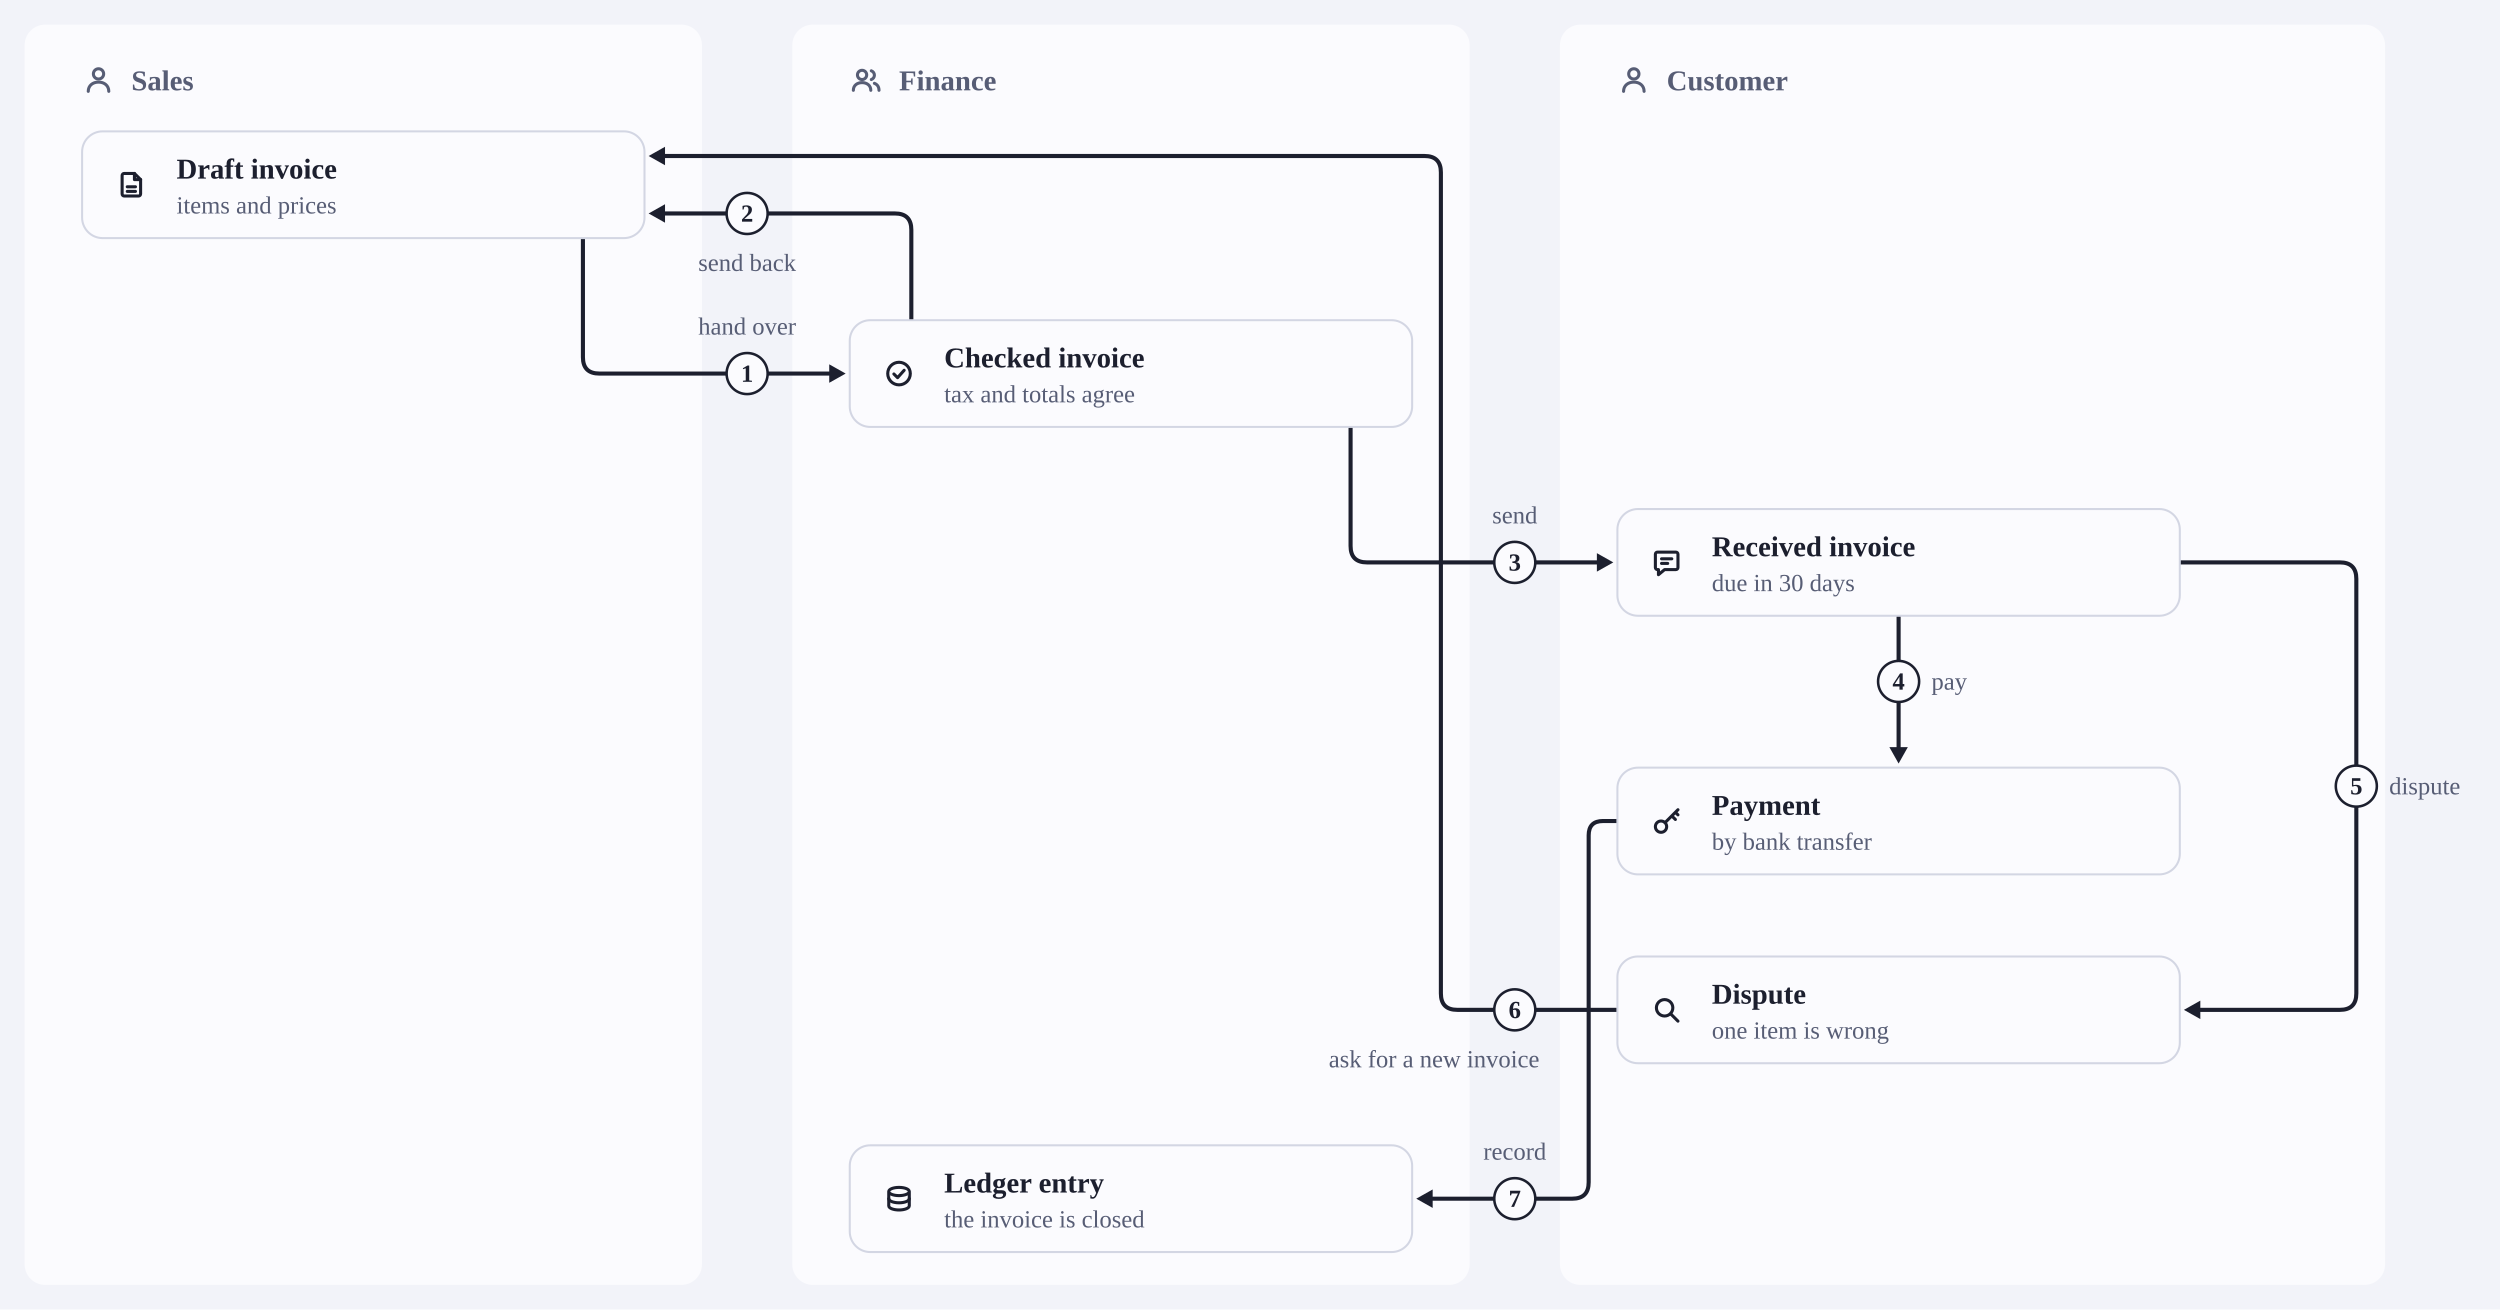
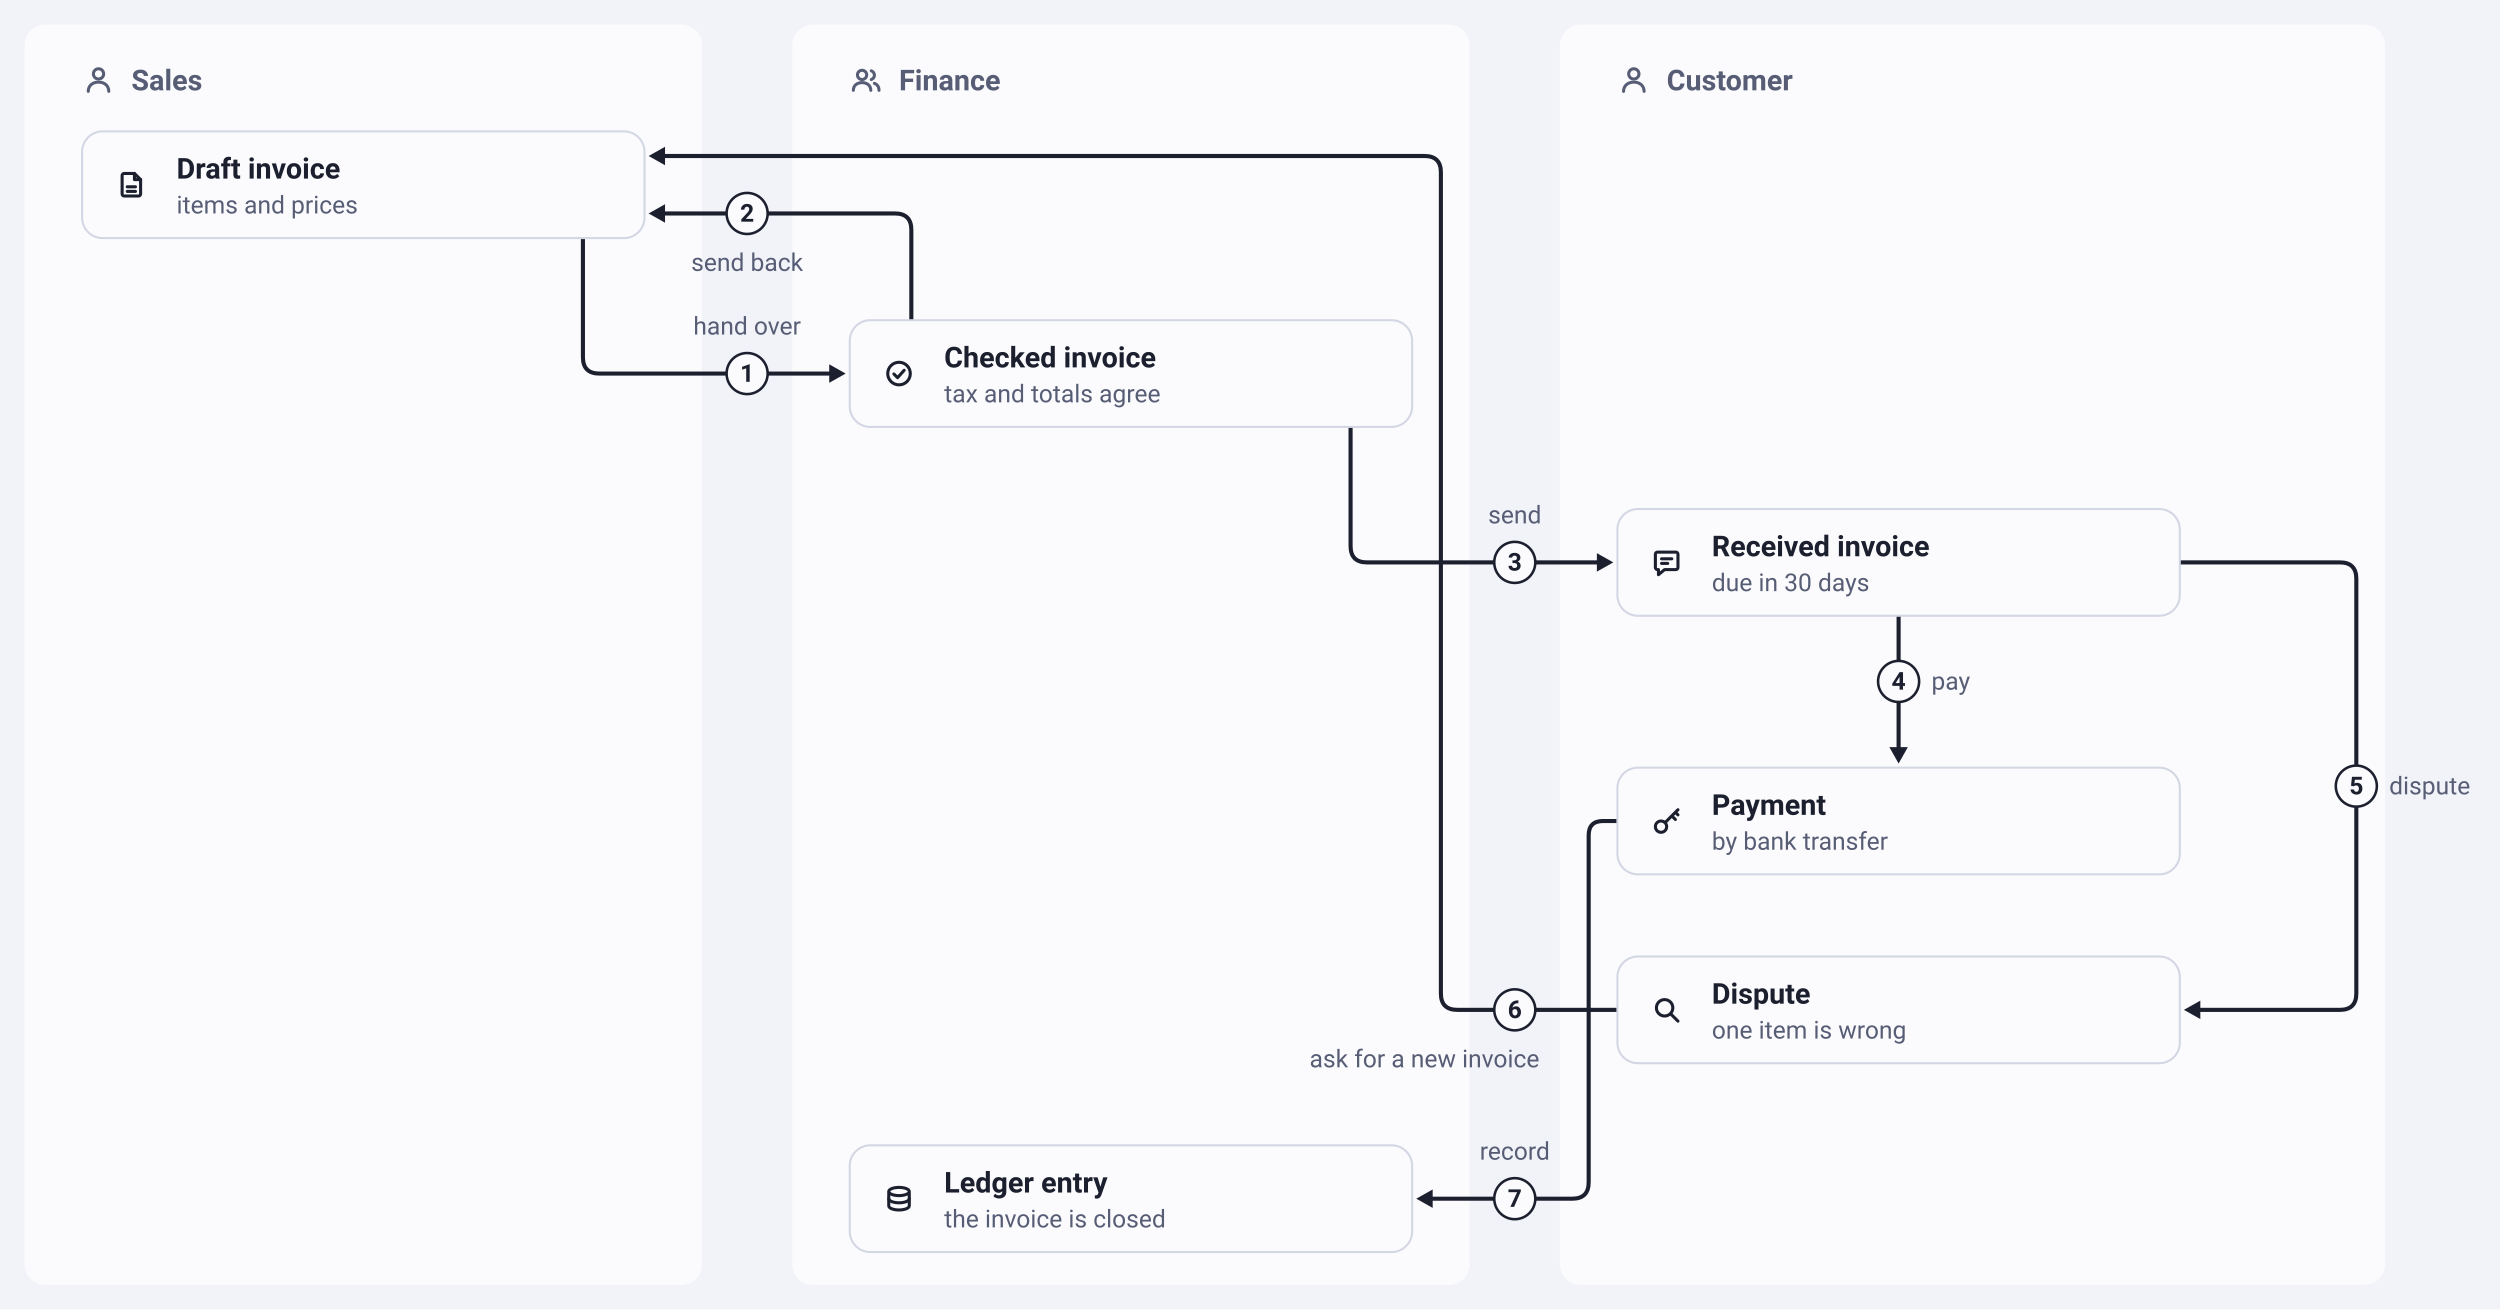
<svg xmlns="http://www.w3.org/2000/svg" id="dg-invoice" class="dg dg-plates dg-auto" width="1218" height="638" viewBox="0 0 1218 638" role="img" aria-label="An invoice between three teams: sales writes it, finance checks it, the customer pays or disputes it, and finance closes it.">
  <style>
- #dg-invoice{display:block;flex:none;margin-inline:auto;font-family:var(--sans,system-ui,-apple-system,"Segoe UI",Roboto,"Helvetica Neue",Arial,sans-serif)}
+ #dg-invoice{display:block;flex:none;margin-inline:auto;font-family:system-ui,-apple-system,"Segoe UI",Roboto,"Helvetica Neue",Arial,sans-serif}
#dg-invoice .ground{fill:var(--fig,#f2f3f9)}
#dg-invoice .band{fill:var(--bg,#fbfbfe)}
#dg-invoice .track{stroke:var(--line,#d3d6e3)}
#dg-invoice .line{fill:none;stroke:var(--text,#1c1f2e);stroke-width:2;stroke-linecap:round;stroke-linejoin:round}
#dg-invoice .head{fill:var(--text,#1c1f2e)}
#dg-invoice .stop{fill:var(--bg,#fbfbfe);stroke:var(--text,#1c1f2e);stroke-width:1.5}
#dg-invoice .stop.end{fill:var(--text,#1c1f2e)}
#dg-invoice .mark{fill:var(--bg,#fbfbfe);stroke:var(--text,#1c1f2e);stroke-width:1.25}
#dg-invoice .card{fill:var(--bg,#fbfbfe);stroke:var(--line,#d3d6e3)}
#dg-invoice .icon{fill:none;stroke:var(--text,#1c1f2e);stroke-width:1.5;stroke-linecap:round;stroke-linejoin:round}
#dg-invoice .icon.on-end{stroke:var(--bg,#fbfbfe)}
#dg-invoice .icon.lane-icon{stroke:var(--muted,#575d75)}
#dg-invoice .num{font-size:12px;font-weight:600;fill:var(--text,#1c1f2e);font-variant-numeric:tabular-nums}
#dg-invoice .name{font-size:14px;font-weight:600;fill:var(--text,#1c1f2e)}
#dg-invoice .lane{font-size:14px;font-weight:600;fill:var(--muted,#575d75)}
#dg-invoice .sub,#dg-invoice .verb{font-size:12px;fill:var(--muted,#575d75)}
#dg-invoice .pulse{display:none;fill:var(--dot,#2f3fd0);stroke:var(--bg,#fbfbfe);stroke-width:2.5}
.js #dg-invoice .pulse{display:block;animation:12.4s linear 2 both}
.js #dg-invoice:not(.is-playing) .pulse{animation-play-state:paused}
@keyframes dg-invoice-1{0%{transform:translate(284px,116px);opacity:0}0.97%{transform:translate(284px,116px);opacity:1}4.34%{transform:translate(284px,182px);opacity:1}10.89%{transform:translate(412px,182px);opacity:1}12.9%{transform:translate(412px,182px);opacity:0}100%{transform:translate(412px,182px);opacity:0}}
.js #dg-invoice .pulse-1{animation-name:dg-invoice-1}
@keyframes dg-invoice-2{0%{transform:translate(444px,156px);opacity:0}12.9%{transform:translate(444px,156px);opacity:0}13.87%{transform:translate(444px,156px);opacity:1}16.74%{transform:translate(444px,104px);opacity:1}23.79%{transform:translate(316px,104px);opacity:1}25.81%{transform:translate(316px,104px);opacity:0}100%{transform:translate(316px,104px);opacity:0}}
.js #dg-invoice .pulse-2{animation-name:dg-invoice-2}
@keyframes dg-invoice-3{0%{transform:translate(658px,208px);opacity:0}25.81%{transform:translate(658px,208px);opacity:0}26.77%{transform:translate(658px,208px);opacity:1}30.15%{transform:translate(658px,274px);opacity:1}36.69%{transform:translate(786px,274px);opacity:1}38.71%{transform:translate(786px,274px);opacity:0}100%{transform:translate(786px,274px);opacity:0}}
.js #dg-invoice .pulse-3{animation-name:dg-invoice-3}
@keyframes dg-invoice-4{0%{transform:translate(925px,300px);opacity:0}38.71%{transform:translate(925px,300px);opacity:0}39.68%{transform:translate(925px,300px);opacity:1}49.6%{transform:translate(925px,372px);opacity:1}51.61%{transform:translate(925px,372px);opacity:0}100%{transform:translate(925px,372px);opacity:0}}
.js #dg-invoice .pulse-4{animation-name:dg-invoice-4}
@keyframes dg-invoice-5{0%{transform:translate(1062px,274px);opacity:0}51.61%{transform:translate(1062px,274px);opacity:0}52.58%{transform:translate(1062px,274px);opacity:1}54.78%{transform:translate(1148px,274px);opacity:1}60.35%{transform:translate(1148px,492px);opacity:1}62.5%{transform:translate(1064px,492px);opacity:1}64.52%{transform:translate(1064px,492px);opacity:0}100%{transform:translate(1064px,492px);opacity:0}}
.js #dg-invoice .pulse-5{animation-name:dg-invoice-5}
@keyframes dg-invoice-6{0%{transform:translate(788px,492px);opacity:0}64.52%{transform:translate(788px,492px);opacity:0}65.48%{transform:translate(788px,492px);opacity:1}66.44%{transform:translate(702px,492px);opacity:1}71.09%{transform:translate(702px,76px);opacity:1}75.4%{transform:translate(316px,76px);opacity:1}77.42%{transform:translate(316px,76px);opacity:0}100%{transform:translate(316px,76px);opacity:0}}
.js #dg-invoice .pulse-6{animation-name:dg-invoice-6}
@keyframes dg-invoice-7{0%{transform:translate(788px,400px);opacity:0}77.42%{transform:translate(788px,400px);opacity:0}78.39%{transform:translate(788px,400px);opacity:1}78.88%{transform:translate(774px,400px);opacity:1}85.35%{transform:translate(774px,584px);opacity:1}88.31%{transform:translate(690px,584px);opacity:1}90.32%{transform:translate(690px,584px);opacity:0}100%{transform:translate(690px,584px);opacity:0}}
.js #dg-invoice .pulse-7{animation-name:dg-invoice-7}
@media (prefers-reduced-motion:reduce){#dg-invoice .pulse{animation:none!important}#dg-invoice .pulse{display:none!important}}
@media print{#dg-invoice{max-width:100%;height:auto}#dg-invoice .pulse{display:none!important}}
</style>
  <rect width="1218" height="638" class="ground" />
  <rect x="12" y="12" width="330" height="614" rx="10" class="band" />
  <rect x="386" y="12" width="330" height="614" rx="10" class="band" />
  <rect x="760" y="12" width="402" height="614" rx="10" class="band" />
  <g class="icon lane-icon" transform="translate(40,31)">
    <circle cx="8" cy="5" r="2.5" />
    <path d="M3 13.5c0-2.8 2.2-4.5 5-4.5s5 1.7 5 4.5" />
  </g>
  <text x="64" y="44" class="lane" text-anchor="start">Sales</text>
  <g class="icon lane-icon" transform="translate(414,31)">
    <circle cx="6" cy="5.5" r="2.25" />
    <path d="M1.75 13c0-2.4 1.9-3.75 4.25-3.75s4.25 1.35 4.25 3.75M10.5 3.5a2.25 2.25 0 0 1 0 4.25M12 9.6c1.4.5 2.25 1.7 2.25 3.4" />
  </g>
  <text x="438" y="44" class="lane" text-anchor="start">Finance</text>
  <g class="icon lane-icon" transform="translate(788,31)">
    <circle cx="8" cy="5" r="2.5" />
    <path d="M3 13.5c0-2.8 2.2-4.5 5-4.5s5 1.7 5 4.5" />
  </g>
  <text x="812" y="44" class="lane" text-anchor="start">Customer</text>
  <g class="leg" data-leg="1">
    <path d="M284,116 L284,174 Q284,182 292,182 L406,182" class="line" />
    <polygon points="404,186.5 404,177.5 412,182" class="head" />
    <circle r="6" class="pulse pulse-1" />
    <circle cx="364" cy="182" r="10" class="mark" />
    <text x="364" y="186" class="num" text-anchor="middle">1</text>
    <text x="364" y="163" class="verb" text-anchor="middle">hand over</text>
  </g>
  <g class="leg" data-leg="2">
    <path d="M444,156 L444,112 Q444,104 436,104 L322,104" class="line" />
    <polygon points="324,99.5 324,108.5 316,104" class="head" />
    <circle r="6" class="pulse pulse-2" />
    <circle cx="364" cy="104" r="10" class="mark" />
    <text x="364" y="108" class="num" text-anchor="middle">2</text>
    <text x="364" y="132" class="verb" text-anchor="middle">send back</text>
  </g>
  <g class="leg" data-leg="3">
    <path d="M658,208 L658,266 Q658,274 666,274 L780,274" class="line" />
    <polygon points="778,278.5 778,269.5 786,274" class="head" />
    <circle r="6" class="pulse pulse-3" />
    <circle cx="738" cy="274" r="10" class="mark" />
    <text x="738" y="278" class="num" text-anchor="middle">3</text>
    <text x="738" y="255" class="verb" text-anchor="middle">send</text>
  </g>
  <g class="leg" data-leg="4">
    <path d="M925,300 L925,366" class="line" />
    <polygon points="920.5,364 929.5,364 925,372" class="head" />
    <circle r="6" class="pulse pulse-4" />
    <circle cx="925" cy="332" r="10" class="mark" />
    <text x="925" y="336" class="num" text-anchor="middle">4</text>
    <text x="941" y="336" class="verb" text-anchor="start">pay</text>
  </g>
  <g class="leg" data-leg="5">
    <path d="M1062,274 L1140,274 Q1148,274 1148,282 L1148,484 Q1148,492 1140,492 L1070,492" class="line" />
    <polygon points="1072,487.5 1072,496.5 1064,492" class="head" />
    <circle r="6" class="pulse pulse-5" />
    <circle cx="1148" cy="383" r="10" class="mark" />
    <text x="1148" y="387" class="num" text-anchor="middle">5</text>
    <text x="1164" y="387" class="verb" text-anchor="start">dispute</text>
  </g>
  <g class="leg" data-leg="6">
    <path d="M788,492 L710,492 Q702,492 702,484 L702,84 Q702,76 694,76 L322,76" class="line" />
    <polygon points="324,71.5 324,80.5 316,76" class="head" />
    <circle r="6" class="pulse pulse-6" />
    <circle cx="738" cy="492" r="10" class="mark" />
    <text x="738" y="496" class="num" text-anchor="middle">6</text>
    <text x="750" y="520" class="verb" text-anchor="end">ask for a new invoice</text>
  </g>
  <g class="leg" data-leg="7">
    <path d="M788,400 L781,400 Q774,400 774,407 L774,576 Q774,584 766,584 L696,584" class="line" />
    <polygon points="698,579.5 698,588.5 690,584" class="head" />
    <circle r="6" class="pulse pulse-7" />
    <circle cx="738" cy="584" r="10" class="mark" />
    <text x="738" y="588" class="num" text-anchor="middle">7</text>
    <text x="738" y="565" class="verb" text-anchor="middle">record</text>
  </g>
  <rect x="40" y="64" width="274" height="52" rx="10" class="card" />
  <g class="icon" transform="translate(56,82)">
    <path d="M9.5 2.5h-5a1 1 0 0 0-1 1v9a1 1 0 0 0 1 1h7a1 1 0 0 0 1-1v-7z" />
    <path d="M9.5 2.5v3h3M6 9h4M6 11.25h4" />
  </g>
  <text x="86" y="87" class="name" text-anchor="start">Draft invoice</text>
  <text x="86" y="104" class="sub" text-anchor="start">items and prices</text>
  <rect x="414" y="156" width="274" height="52" rx="10" class="card" />
  <g class="icon" transform="translate(430,174)">
    <circle cx="8" cy="8" r="5.5" />
    <path d="M5.5 8.2l1.8 1.8 3.2-3.6" />
  </g>
  <text x="460" y="179" class="name" text-anchor="start">Checked invoice</text>
  <text x="460" y="196" class="sub" text-anchor="start">tax and totals agree</text>
  <rect x="788" y="248" width="274" height="52" rx="10" class="card" />
  <g class="icon" transform="translate(804,266)">
    <path d="M2.5 4a1 1 0 0 1 1-1h9a1 1 0 0 1 1 1v6.5a1 1 0 0 1-1 1H7l-3 2.5v-2.5h-.5a1 1 0 0 1-1-1z" />
    <path d="M5.5 6.25h5M5.5 8.5h3" />
  </g>
  <text x="834" y="271" class="name" text-anchor="start">Received invoice</text>
  <text x="834" y="288" class="sub" text-anchor="start">due in 30 days</text>
  <rect x="788" y="374" width="274" height="52" rx="10" class="card" />
  <g class="icon" transform="translate(804,392)">
    <circle cx="5.25" cy="10.75" r="2.75" />
    <path d="M7.25 8.75l6.25-6.25M10.5 5.5l1.75 1.75M12.25 3.75L13.5 5" />
  </g>
  <text x="834" y="397" class="name" text-anchor="start">Payment</text>
  <text x="834" y="414" class="sub" text-anchor="start">by bank transfer</text>
  <rect x="788" y="466" width="274" height="52" rx="10" class="card" />
  <g class="icon" transform="translate(804,484)">
    <circle cx="7" cy="7" r="4" />
    <path d="M10 10l3.5 3.5" />
  </g>
  <text x="834" y="489" class="name" text-anchor="start">Dispute</text>
  <text x="834" y="506" class="sub" text-anchor="start">one item is wrong</text>
  <rect x="414" y="558" width="274" height="52" rx="10" class="card" />
  <g class="icon" transform="translate(430,576)">
    <path d="M3 4.5a5 2 0 0 0 10 0 5 2 0 0 0-10 0v7a5 2 0 0 0 10 0v-7" />
    <path d="M3 8a5 2 0 0 0 10 0" />
  </g>
  <text x="460" y="581" class="name" text-anchor="start">Ledger entry</text>
  <text x="460" y="598" class="sub" text-anchor="start">the invoice is closed</text>
</svg>
